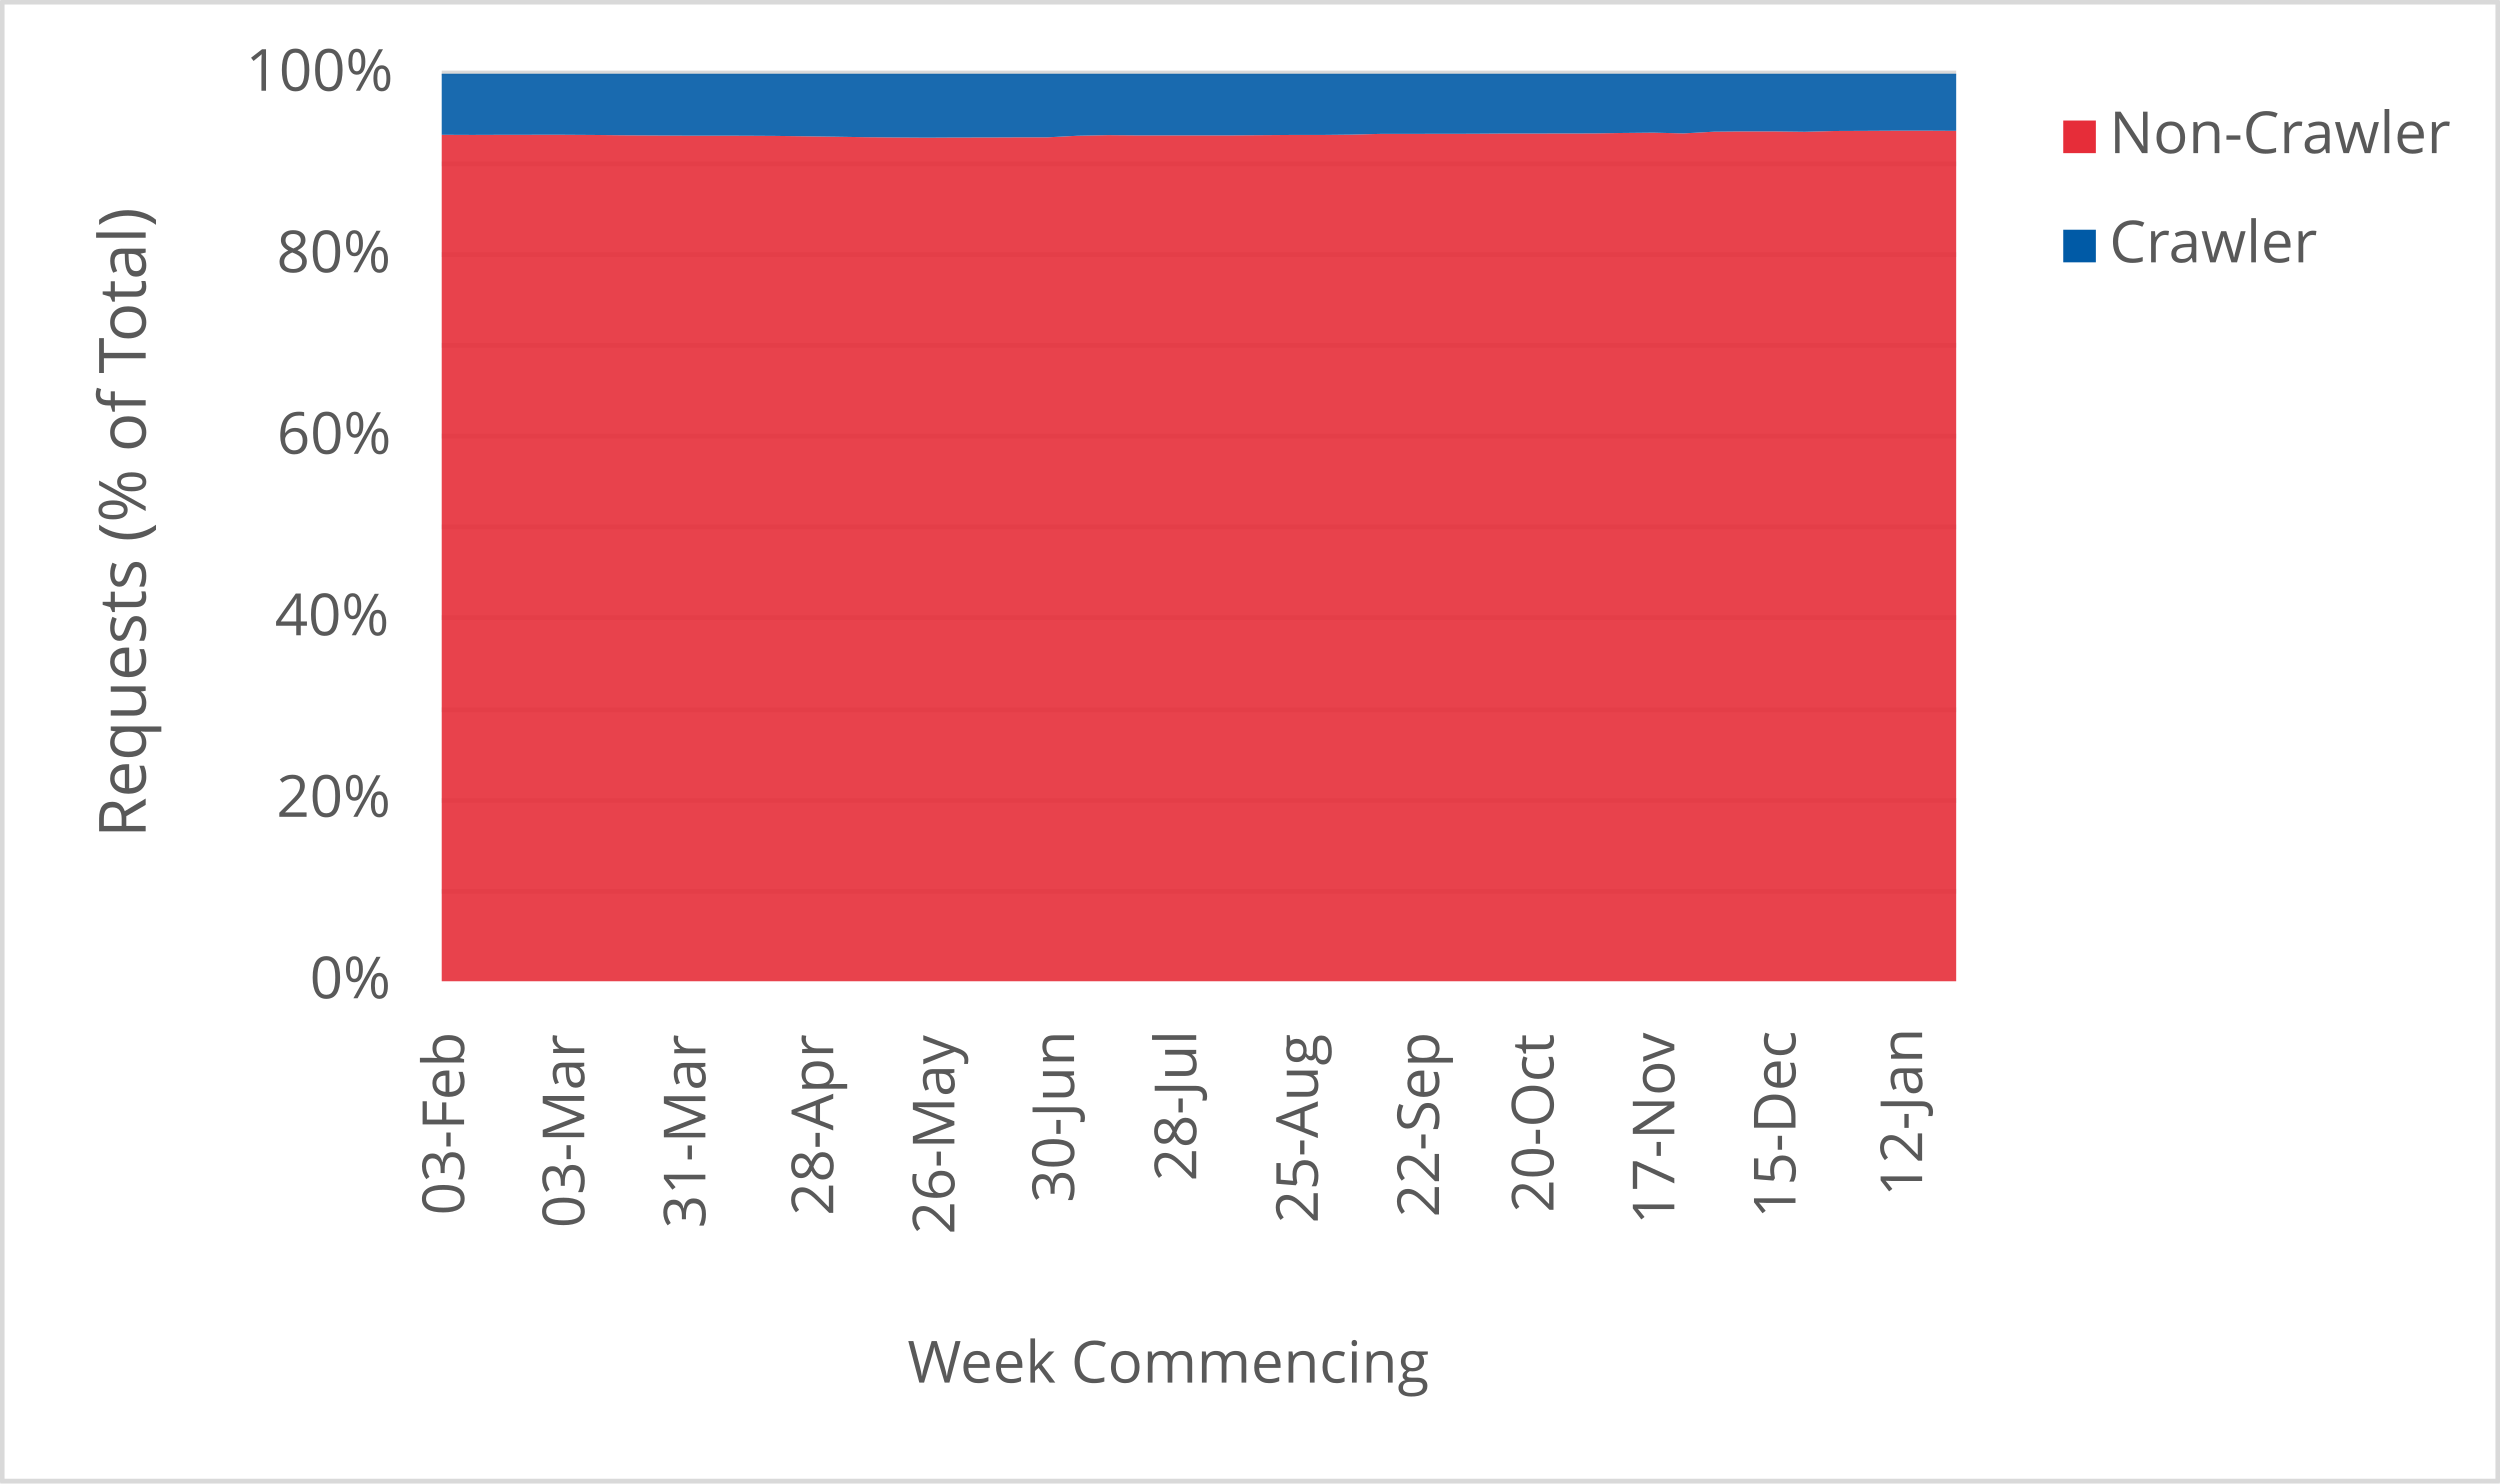
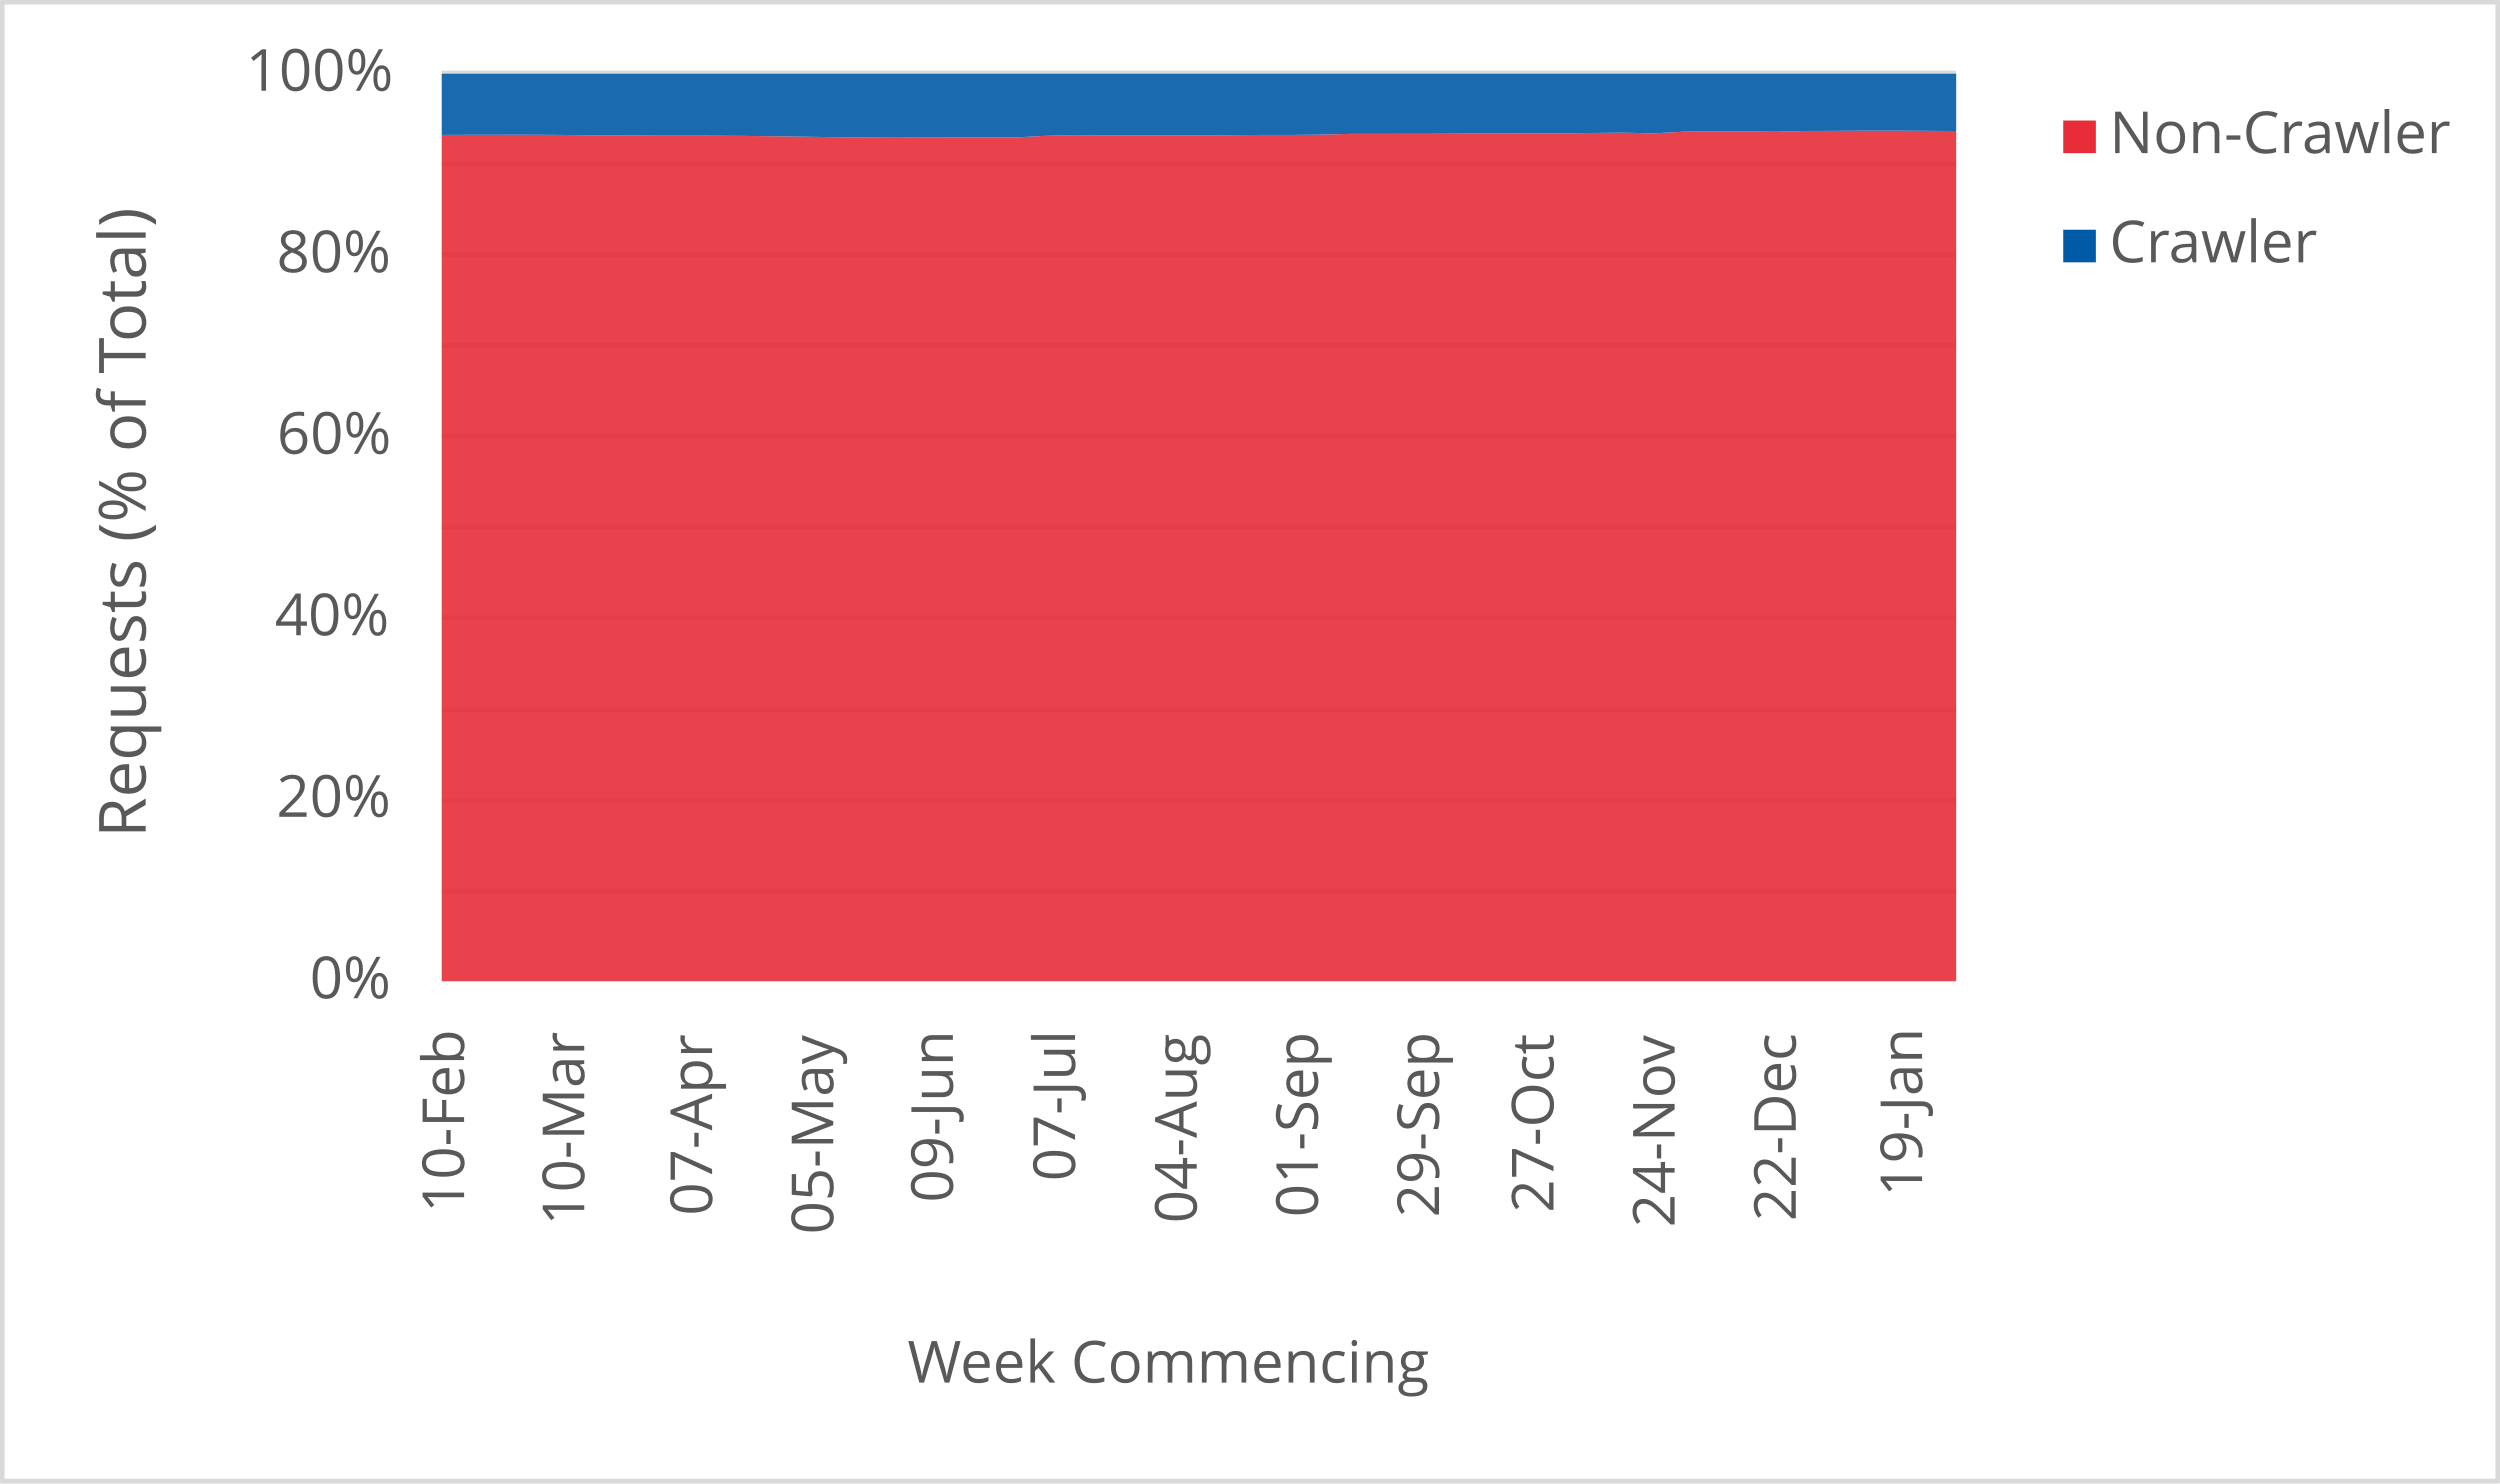
<svg xmlns="http://www.w3.org/2000/svg" width="1763" height="1046" xml:space="preserve" overflow="hidden">
  <defs>
    <clipPath id="clip0">
      <rect x="2917" y="346" width="1763" height="1046" />
    </clipPath>
  </defs>
  <g clip-path="url(#clip0)" transform="translate(-2917 -346)">
    <rect x="2918" y="347" width="1760" height="1043" fill="#FFFFFF" />
    <g>
      <path d="    M3228.5 974.532 4296.5 974.532    M3228.5 910.53 4296.5 910.53    M3228.5 846.528 4296.5 846.528    M3228.5 781.526 4296.5 781.526    M3228.5 717.524 4296.5 717.524    M3228.5 653.522 4296.5 653.522    M3228.5 589.52 4296.5 589.52    M3228.5 525.517 4296.5 525.517    M3228.5 461.515 4296.5 461.515    M3228.5 397.5 4296.5 397.5" stroke="#D9D9D9" stroke-width="3.438" stroke-linejoin="round" stroke-miterlimit="10" fill="none" />
    </g>
    <g>
      <path d="M 1038.5 4296.5 1038.5" stroke="#D9D9D9" stroke-width="3.438" stroke-linejoin="round" stroke-miterlimit="10" fill="none" fill-rule="evenodd" />
    </g>
    <g>
-       <text fill="#595959" font-family="Verdana,Open Sans,DejaVu Sans,sans-serif" font-weight="400" font-size="41" transform="matrix(6.12323e-17 -1 1 6.12323e-17 3244.275 1203.042)">03-Feb</text>
+       <text fill="#595959" font-family="Verdana,Open Sans,DejaVu Sans,sans-serif" font-weight="400" font-size="41" transform="matrix(6.12323e-17 -1 1 6.12323e-17 3244.275 1201.32)">10-Feb</text>
    </g>
    <g>
-       <text fill="#595959" font-family="Verdana,Open Sans,DejaVu Sans,sans-serif" font-weight="400" font-size="41" transform="matrix(6.12323e-17 -1 1 6.12323e-17 3329.005 1212.011)">03-Mar</text>
+       <text fill="#595959" font-family="Verdana,Open Sans,DejaVu Sans,sans-serif" font-weight="400" font-size="41" transform="matrix(6.12323e-17 -1 1 6.12323e-17 3329.005 1210.289)">10-Mar</text>
    </g>
    <g>
-       <text fill="#595959" font-family="Verdana,Open Sans,DejaVu Sans,sans-serif" font-weight="400" font-size="41" transform="matrix(6.12323e-17 -1 1 6.12323e-17 3414.425 1212.171)">31-Mar</text>
+       <text fill="#595959" font-family="Verdana,Open Sans,DejaVu Sans,sans-serif" font-weight="400" font-size="41" transform="matrix(6.12323e-17 -1 1 6.12323e-17 3419.169 1203.262)">07-Apr</text>
    </g>
    <g>
-       <text fill="#595959" font-family="Verdana,Open Sans,DejaVu Sans,sans-serif" font-weight="400" font-size="41" transform="matrix(6.12323e-17 -1 1 6.12323e-17 3504.589 1203.302)">28-Apr</text>
+       <text fill="#595959" font-family="Verdana,Open Sans,DejaVu Sans,sans-serif" font-weight="400" font-size="41" transform="matrix(6.12323e-17 -1 1 6.12323e-17 3504.609 1216.475)">05-May</text>
    </g>
    <g>
-       <text fill="#595959" font-family="Verdana,Open Sans,DejaVu Sans,sans-serif" font-weight="400" font-size="41" transform="matrix(6.12323e-17 -1 1 6.12323e-17 3590.029 1216.515)">26-May</text>
+       <text fill="#595959" font-family="Verdana,Open Sans,DejaVu Sans,sans-serif" font-weight="400" font-size="41" transform="matrix(6.12323e-17 -1 1 6.12323e-17 3588.978 1194.013)">09-Jun</text>
    </g>
    <g>
-       <text fill="#595959" font-family="Verdana,Open Sans,DejaVu Sans,sans-serif" font-weight="400" font-size="41" transform="matrix(6.12323e-17 -1 1 6.12323e-17 3674.418 1194.173)">30-Jun</text>
+       <text fill="#595959" font-family="Verdana,Open Sans,DejaVu Sans,sans-serif" font-weight="400" font-size="41" transform="matrix(6.12323e-17 -1 1 6.12323e-17 3675.129 1178.999)">07-Jul</text>
    </g>
    <g>
-       <text fill="#595959" font-family="Verdana,Open Sans,DejaVu Sans,sans-serif" font-weight="400" font-size="41" transform="matrix(6.12323e-17 -1 1 6.12323e-17 3760.569 1179.039)">28-Jul</text>
+       <text fill="#595959" font-family="Verdana,Open Sans,DejaVu Sans,sans-serif" font-weight="400" font-size="41" transform="matrix(6.12323e-17 -1 1 6.12323e-17 3760.929 1208.627)">04-Aug</text>
    </g>
    <g>
-       <text fill="#595959" font-family="Verdana,Open Sans,DejaVu Sans,sans-serif" font-weight="400" font-size="41" transform="matrix(6.12323e-17 -1 1 6.12323e-17 3846.349 1208.667)">25-Aug</text>
+       <text fill="#595959" font-family="Verdana,Open Sans,DejaVu Sans,sans-serif" font-weight="400" font-size="41" transform="matrix(6.12323e-17 -1 1 6.12323e-17 3846.369 1204.383)">01-Sep</text>
    </g>
    <g>
-       <text fill="#595959" font-family="Verdana,Open Sans,DejaVu Sans,sans-serif" font-weight="400" font-size="41" transform="matrix(6.12323e-17 -1 1 6.12323e-17 3931.789 1204.423)">22-Sep</text>
+       <text fill="#595959" font-family="Verdana,Open Sans,DejaVu Sans,sans-serif" font-weight="400" font-size="41" transform="matrix(6.12323e-17 -1 1 6.12323e-17 3931.789 1204.423)">29-Sep</text>
    </g>
    <g>
-       <text fill="#595959" font-family="Verdana,Open Sans,DejaVu Sans,sans-serif" font-weight="400" font-size="41" transform="matrix(6.12323e-17 -1 1 6.12323e-17 4012.525 1201.14)">20-Oct</text>
+       <text fill="#595959" font-family="Verdana,Open Sans,DejaVu Sans,sans-serif" font-weight="400" font-size="41" transform="matrix(6.12323e-17 -1 1 6.12323e-17 4012.525 1201.14)">27-Oct</text>
    </g>
    <g>
-       <text fill="#595959" font-family="Verdana,Open Sans,DejaVu Sans,sans-serif" font-weight="400" font-size="41" transform="matrix(6.12323e-17 -1 1 6.12323e-17 4097.734 1209.708)">17-Nov</text>
+       <text fill="#595959" font-family="Verdana,Open Sans,DejaVu Sans,sans-serif" font-weight="400" font-size="41" transform="matrix(6.12323e-17 -1 1 6.12323e-17 4097.945 1211.47)">24-Nov</text>
    </g>
    <g>
-       <text fill="#595959" font-family="Verdana,Open Sans,DejaVu Sans,sans-serif" font-weight="400" font-size="41" transform="matrix(6.12323e-17 -1 1 6.12323e-17 4183.174 1205.364)">15-Dec</text>
+       <text fill="#595959" font-family="Verdana,Open Sans,DejaVu Sans,sans-serif" font-weight="400" font-size="41" transform="matrix(6.12323e-17 -1 1 6.12323e-17 4183.385 1207.126)">22-Dec</text>
    </g>
    <g>
-       <text fill="#595959" font-family="Verdana,Open Sans,DejaVu Sans,sans-serif" font-weight="400" font-size="41" transform="matrix(6.12323e-17 -1 1 6.12323e-17 4272.478 1189.929)">12-Jan</text>
+       <text fill="#595959" font-family="Verdana,Open Sans,DejaVu Sans,sans-serif" font-weight="400" font-size="41" transform="matrix(6.12323e-17 -1 1 6.12323e-17 4272.478 1189.929)">19-Jan</text>
    </g>
    <g>
      <text fill="#595959" font-family="Verdana,Open Sans,DejaVu Sans,sans-serif" font-weight="400" font-size="41" transform="matrix(1 0 0 1 3135.448 1050)">0%</text>
    </g>
    <g>
      <text fill="#595959" font-family="Verdana,Open Sans,DejaVu Sans,sans-serif" font-weight="400" font-size="41" transform="matrix(1 0 0 1 3111.965 922)">20%</text>
    </g>
    <g>
      <text fill="#595959" font-family="Verdana,Open Sans,DejaVu Sans,sans-serif" font-weight="400" font-size="41" transform="matrix(1 0 0 1 3110.824 794)">40%</text>
    </g>
    <g>
      <text fill="#595959" font-family="Verdana,Open Sans,DejaVu Sans,sans-serif" font-weight="400" font-size="41" transform="matrix(1 0 0 1 3112.306 666)">60%</text>
    </g>
    <g>
      <text fill="#595959" font-family="Verdana,Open Sans,DejaVu Sans,sans-serif" font-weight="400" font-size="41" transform="matrix(1 0 0 1 3112.045 538)">80%</text>
    </g>
    <g>
      <text fill="#595959" font-family="Verdana,Open Sans,DejaVu Sans,sans-serif" font-weight="400" font-size="41" transform="matrix(1 0 0 1 3090.284 410)">100%</text>
    </g>
    <g>
      <text fill="#595959" font-family="Verdana,Open Sans,DejaVu Sans,sans-serif" font-weight="400" font-size="41" transform="matrix(1 0 0 1 3556.971 1321)">Week Commencing</text>
    </g>
    <g>
      <text fill="#595959" font-family="Verdana,Open Sans,DejaVu Sans,sans-serif" font-weight="400" font-size="46" transform="matrix(6.12323e-17 -1 1 6.12323e-17 3019.73 936.7666)">Requests (% of Total)</text>
    </g>
    <rect x="2918.5" y="347.5" width="1760" height="1043" stroke="#D9D9D9" stroke-width="3.438" stroke-linejoin="round" stroke-miterlimit="10" fill="none" />
    <g>
-       <path d="M3228.5 1038 3249.86 1038 3271.22 1038 3292.58 1038 3313.94 1038 3335.3 1038 3356.66 1038 3378.02 1038 3399.38 1038 3420.74 1038 3442.1 1038 3463.46 1038 3484.82 1038 3506.18 1038 3527.54 1038 3548.9 1038 3570.26 1038 3591.62 1038 3612.98 1038 3634.34 1038 3655.7 1038 3677.06 1038 3698.42 1038 3719.78 1038 3741.14 1038 3762.5 1038 3783.86 1038 3805.22 1038 3826.58 1038 3847.94 1038 3869.3 1038 3890.66 1038 3912.02 1038 3933.38 1038 3954.74 1038 3976.1 1038 3997.46 1038 4018.82 1038 4040.18 1038 4061.54 1038 4082.9 1038 4104.26 1038 4125.62 1038 4146.98 1038 4168.34 1038 4189.7 1038 4211.06 1038 4232.42 1038 4253.78 1038 4275.14 1038 4296.5 1038 4296.5 438.259 4275.14 438.142 4253.78 438.149 4232.42 438.275 4211.06 438.371 4189.7 438.938 4168.34 438.66 4146.98 438.655 4125.62 438.875 4104.26 440.073 4082.9 439.546 4061.54 439.765 4040.18 440.093 4018.82 440.111 3997.46 440.177 3976.1 440.173 3954.74 440.328 3933.38 440.348 3912.02 440.406 3890.66 440.408 3869.3 440.942 3847.94 441.171 3826.58 441.173 3805.22 441.339 3783.86 441.487 3762.5 441.483 3741.14 441.485 3719.78 441.49 3698.42 441.298 3677.06 441.726 3655.7 442.842 3634.34 442.854 3612.98 442.958 3591.62 442.973 3570.26 443.096 3548.9 442.945 3527.54 442.754 3506.18 442.404 3484.82 442.111 3463.46 441.833 3442.1 441.703 3420.74 441.663 3399.38 441.657 3378.02 441.538 3356.66 441.407 3335.3 441.167 3313.94 441.029 3292.58 441.036 3271.22 441.062 3249.86 441.141 3228.5 441.047 3228.5 1038Z" fill="#e62d39" opacity="0.9" />
+       <path d="M3228.5 1038 3249.86 1038 3271.22 1038 3292.58 1038 3313.94 1038 3335.3 1038 3356.66 1038 3378.02 1038 3399.38 1038 3420.74 1038 3442.1 1038 3463.46 1038 3484.82 1038 3506.18 1038 3527.54 1038 3548.9 1038 3570.26 1038 3591.62 1038 3612.98 1038 3634.34 1038 3655.7 1038 3677.06 1038 3698.42 1038 3719.78 1038 3741.14 1038 3762.5 1038 3783.86 1038 3805.22 1038 3826.58 1038 3847.94 1038 3869.3 1038 3890.66 1038 3912.02 1038 3933.38 1038 3954.74 1038 3976.1 1038 3997.46 1038 4018.82 1038 4040.18 1038 4061.54 1038 4082.9 1038 4104.26 1038 4125.62 1038 4146.98 1038 4168.34 1038 4189.7 1038 4211.06 1038 4232.42 1038 4253.78 1038 4275.14 1038 4296.5 1038 4296.5 438.402 4275.14 438.259 4253.78 438.142 4232.42 438.149 4211.06 438.275 4189.7 438.371 4168.34 438.938 4146.98 438.66 4125.62 438.655 4104.26 438.875 4082.9 440.073 4061.54 439.546 4040.18 439.765 4018.82 440.093 3997.46 440.111 3976.1 440.177 3954.74 440.173 3933.38 440.328 3912.02 440.348 3890.66 440.406 3869.3 440.408 3847.94 440.942 3826.58 441.171 3805.22 441.173 3783.86 441.339 3762.5 441.487 3741.14 441.483 3719.78 441.485 3698.42 441.49 3677.06 441.298 3655.7 441.726 3634.34 442.842 3612.98 442.854 3591.62 442.958 3570.26 442.973 3548.9 443.096 3527.54 442.945 3506.18 442.754 3484.82 442.404 3463.46 442.111 3442.1 441.833 3420.74 441.703 3399.38 441.663 3378.02 441.657 3356.66 441.538 3335.3 441.407 3313.94 441.167 3292.58 441.029 3271.22 441.036 3249.86 441.062 3228.5 441.141 3228.5 1038Z" fill="#e62d39" opacity="0.9" />
    </g>
    <g>
-       <path d="M3228.5 441.047 3249.86 441.141 3271.22 441.062 3292.58 441.036 3313.94 441.029 3335.3 441.167 3356.66 441.407 3378.02 441.538 3399.38 441.657 3420.74 441.663 3442.1 441.703 3463.46 441.833 3484.82 442.111 3506.18 442.404 3527.54 442.754 3548.9 442.945 3570.26 443.096 3591.62 442.973 3612.98 442.958 3634.34 442.854 3655.7 442.842 3677.06 441.726 3698.42 441.298 3719.78 441.49 3741.14 441.485 3762.5 441.483 3783.86 441.487 3805.22 441.339 3826.58 441.173 3847.94 441.171 3869.3 440.942 3890.66 440.408 3912.02 440.406 3933.38 440.348 3954.74 440.328 3976.1 440.173 3997.46 440.177 4018.82 440.111 4040.18 440.093 4061.54 439.765 4082.9 439.546 4104.26 440.073 4125.62 438.875 4146.98 438.655 4168.34 438.66 4189.7 438.938 4211.06 438.371 4232.42 438.275 4253.78 438.149 4275.14 438.142 4296.5 438.259 4296.5 398 4275.14 398 4253.78 398 4232.42 398 4211.06 398 4189.7 398 4168.34 398 4146.98 398 4125.62 398 4104.26 398 4082.9 398 4061.54 398 4040.18 398 4018.82 398 3997.46 398 3976.1 398 3954.74 398 3933.38 398 3912.02 398 3890.66 398 3869.3 398 3847.94 398 3826.58 398 3805.22 398 3783.86 398 3762.5 398 3741.14 398 3719.78 398 3698.42 398 3677.06 398 3655.7 398 3634.34 398 3612.98 398 3591.62 398 3570.26 398 3548.9 398 3527.54 398 3506.18 398 3484.82 398 3463.46 398 3442.1 398 3420.74 398 3399.38 398 3378.02 398 3356.66 398 3335.3 398 3313.94 398 3292.58 398 3271.22 398 3249.86 398 3228.5 398 3228.5 441.047Z" fill="#005aa6" opacity="0.9" />
+       <path d="M3228.5 441.141 3249.86 441.062 3271.22 441.036 3292.58 441.029 3313.94 441.167 3335.3 441.407 3356.66 441.538 3378.02 441.657 3399.38 441.663 3420.74 441.703 3442.1 441.833 3463.46 442.111 3484.82 442.404 3506.18 442.754 3527.54 442.945 3548.9 443.096 3570.26 442.973 3591.62 442.958 3612.98 442.854 3634.34 442.842 3655.7 441.726 3677.06 441.298 3698.42 441.49 3719.78 441.485 3741.14 441.483 3762.5 441.487 3783.86 441.339 3805.22 441.173 3826.58 441.171 3847.94 440.942 3869.3 440.408 3890.66 440.406 3912.02 440.348 3933.38 440.328 3954.74 440.173 3976.1 440.177 3997.46 440.111 4018.82 440.093 4040.18 439.765 4061.54 439.546 4082.9 440.073 4104.26 438.875 4125.62 438.655 4146.98 438.66 4168.34 438.938 4189.7 438.371 4211.06 438.275 4232.42 438.149 4253.78 438.142 4275.14 438.259 4296.5 438.402 4296.5 398 4275.14 398 4253.78 398 4232.42 398 4211.06 398 4189.7 398 4168.34 398 4146.98 398 4125.62 398 4104.26 398 4082.9 398 4061.54 398 4040.18 398 4018.82 398 3997.46 398 3976.1 398 3954.74 398 3933.38 398 3912.02 398 3890.66 398 3869.3 398 3847.94 398 3826.58 398 3805.22 398 3783.86 398 3762.5 398 3741.14 398 3719.78 398 3698.42 398 3677.06 398 3655.7 398 3634.34 398 3612.98 398 3591.62 398 3570.26 398 3548.9 398 3527.54 398 3506.18 398 3484.82 398 3463.46 398 3442.1 398 3420.74 398 3399.38 398 3378.02 398 3356.66 398 3335.3 398 3313.94 398 3292.58 398 3271.22 398 3249.86 398 3228.5 398 3228.5 441.141Z" fill="#005aa6" opacity="0.9" />
    </g>
    <g>
      <rect x="4372" y="431" width="23" height="23" fill="#e62d39" />
    </g>
    <g>
      <text fill="#595959" font-family="Verdana,Open Sans,DejaVu Sans,sans-serif" font-weight="400" font-size="41" transform="matrix(1 0 0 1 4404.56 454)">Non-Crawler</text>
    </g>
    <g>
      <rect x="4372" y="508" width="23" height="23" fill="#005aa6" />
    </g>
    <g>
      <text fill="#595959" font-family="Verdana,Open Sans,DejaVu Sans,sans-serif" font-weight="400" font-size="41" transform="matrix(1 0 0 1 4404.56 531)">Crawler</text>
    </g>
  </g>
</svg>
